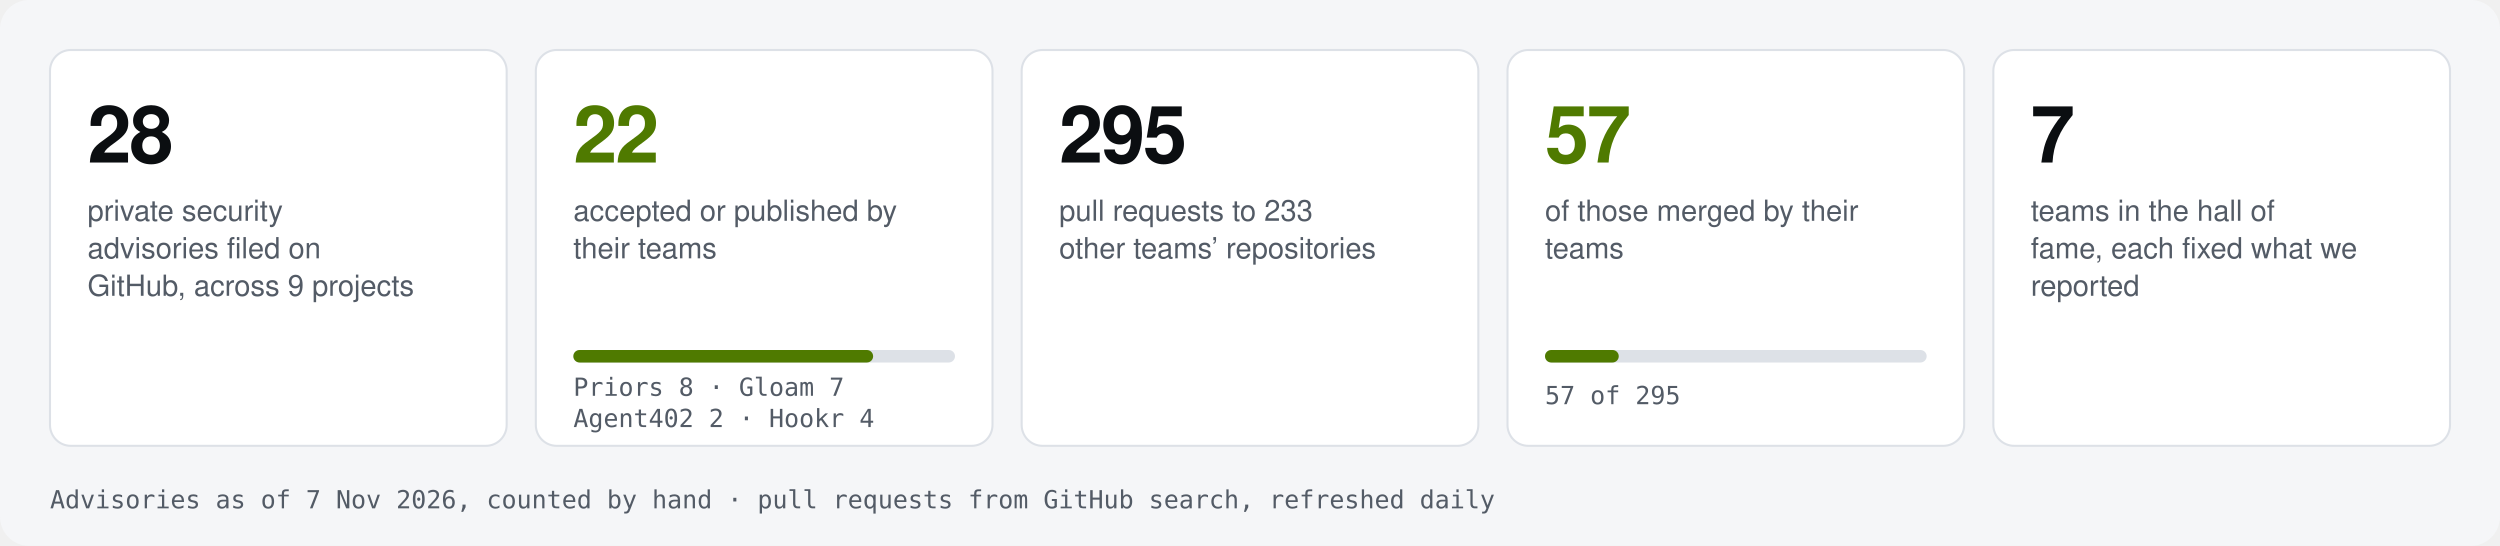
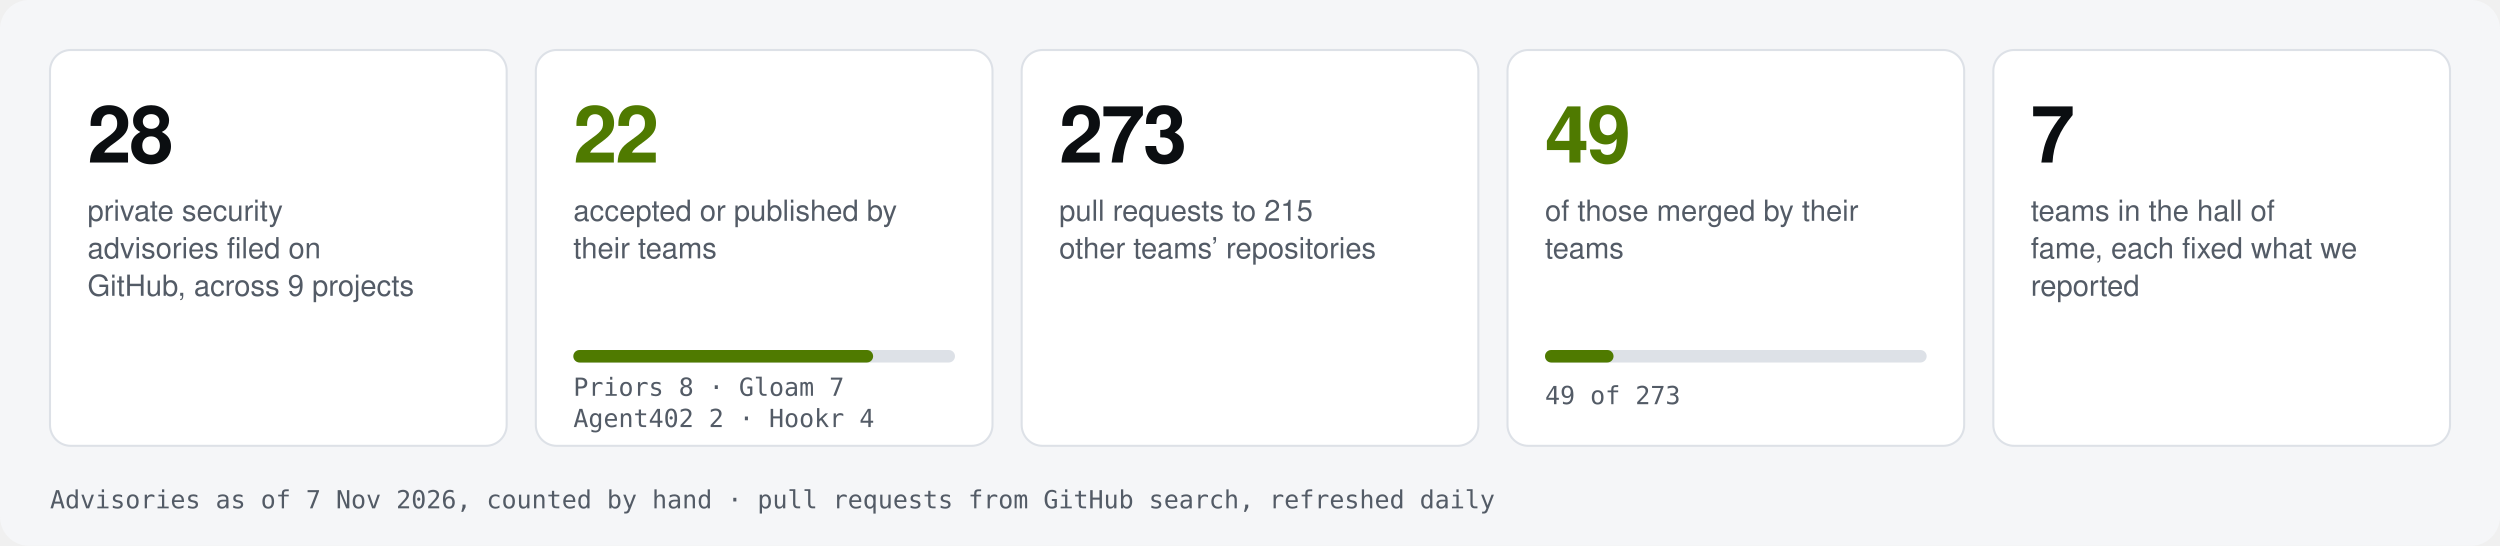
- <svg xmlns="http://www.w3.org/2000/svg" width="1200" height="262" viewBox="0 0 1200 262" role="img" aria-label="28 private security advisories filed on GitHub across 9 projects, 22 accepted or published; 295 pull requests to 233 other teams' repositories, 57 merged; 7 teams in the hall of fame">
+ <svg xmlns="http://www.w3.org/2000/svg" width="1200" height="262" viewBox="0 0 1200 262" role="img" aria-label="28 private security advisories filed on GitHub across 9 projects, 22 accepted or published; 273 pull requests to 215 other teams' repositories, 49 merged; 7 teams in the hall of fame">
  <style>.g{transform-box:fill-box;transform-origin:left;animation:grow 1.2s ease-out both}@keyframes grow{from{transform:scaleX(0)}}@media (prefers-reduced-motion: reduce){*{animation:none!important}}</style>
  <rect width="1200" height="262" rx="14" fill="#F5F6F8" />
  <g>
    <rect x="24.0" y="24" width="219.2" height="190" rx="10" fill="#FFFFFF" stroke="#DDE1E7" />
    <text x="42.0" y="78" font-family="-apple-system,BlinkMacSystemFont,'Segoe UI',Helvetica,Arial,sans-serif" font-size="38" font-weight="700" letter-spacing="-1" fill="#0B0E11">28</text>
    <text x="42.0" y="106" text-anchor="start" font-family="-apple-system,BlinkMacSystemFont,'Segoe UI',Helvetica,Arial,sans-serif" font-size="14" font-weight="400" fill="#535B66">private security</text>
    <text x="42.0" y="124" text-anchor="start" font-family="-apple-system,BlinkMacSystemFont,'Segoe UI',Helvetica,Arial,sans-serif" font-size="14" font-weight="400" fill="#535B66">advisories filed on</text>
    <text x="42.0" y="142" text-anchor="start" font-family="-apple-system,BlinkMacSystemFont,'Segoe UI',Helvetica,Arial,sans-serif" font-size="14" font-weight="400" fill="#535B66">GitHub, across 9 projects</text>
  </g>
  <g>
    <rect x="257.2" y="24" width="219.2" height="190" rx="10" fill="#FFFFFF" stroke="#DDE1E7" />
    <text x="275.2" y="78" font-family="-apple-system,BlinkMacSystemFont,'Segoe UI',Helvetica,Arial,sans-serif" font-size="38" font-weight="700" letter-spacing="-1" fill="#4F7A00">22</text>
    <text x="275.2" y="106" text-anchor="start" font-family="-apple-system,BlinkMacSystemFont,'Segoe UI',Helvetica,Arial,sans-serif" font-size="14" font-weight="400" fill="#535B66">accepted or published by</text>
    <text x="275.2" y="124" text-anchor="start" font-family="-apple-system,BlinkMacSystemFont,'Segoe UI',Helvetica,Arial,sans-serif" font-size="14" font-weight="400" fill="#535B66">their teams</text>
    <rect x="275.2" y="168" width="183.2" height="6" rx="3" fill="#DDE1E7" />
    <rect class="g" style="animation-delay:0.35s" x="275.2" y="168" width="143.9" height="6" rx="3" fill="#4F7A00" />
    <text x="275.2" y="190" font-family="ui-monospace,SFMono-Regular,'SF Mono',Menlo,Consolas,monospace" font-size="12" fill="#535B66">Priors 8 · Gloam 7</text>
    <text x="275.2" y="205" font-family="ui-monospace,SFMono-Regular,'SF Mono',Menlo,Consolas,monospace" font-size="12" fill="#535B66">Agent402 2 · Hookr 4</text>
  </g>
  <g>
    <rect x="490.4" y="24" width="219.2" height="190" rx="10" fill="#FFFFFF" stroke="#DDE1E7" />
-     <text x="508.4" y="78" font-family="-apple-system,BlinkMacSystemFont,'Segoe UI',Helvetica,Arial,sans-serif" font-size="38" font-weight="700" letter-spacing="-1" fill="#0B0E11">295</text>
-     <text x="508.4" y="106" text-anchor="start" font-family="-apple-system,BlinkMacSystemFont,'Segoe UI',Helvetica,Arial,sans-serif" font-size="14" font-weight="400" fill="#535B66">pull requests to 233</text>
+     <text x="508.4" y="78" font-family="-apple-system,BlinkMacSystemFont,'Segoe UI',Helvetica,Arial,sans-serif" font-size="38" font-weight="700" letter-spacing="-1" fill="#0B0E11">273</text>
+     <text x="508.4" y="106" text-anchor="start" font-family="-apple-system,BlinkMacSystemFont,'Segoe UI',Helvetica,Arial,sans-serif" font-size="14" font-weight="400" fill="#535B66">pull requests to 215</text>
    <text x="508.4" y="124" text-anchor="start" font-family="-apple-system,BlinkMacSystemFont,'Segoe UI',Helvetica,Arial,sans-serif" font-size="14" font-weight="400" fill="#535B66">other teams’ repositories</text>
  </g>
  <g>
    <rect x="723.6" y="24" width="219.2" height="190" rx="10" fill="#FFFFFF" stroke="#DDE1E7" />
-     <text x="741.6" y="78" font-family="-apple-system,BlinkMacSystemFont,'Segoe UI',Helvetica,Arial,sans-serif" font-size="38" font-weight="700" letter-spacing="-1" fill="#4F7A00">57</text>
+     <text x="741.6" y="78" font-family="-apple-system,BlinkMacSystemFont,'Segoe UI',Helvetica,Arial,sans-serif" font-size="38" font-weight="700" letter-spacing="-1" fill="#4F7A00">49</text>
    <text x="741.6" y="106" text-anchor="start" font-family="-apple-system,BlinkMacSystemFont,'Segoe UI',Helvetica,Arial,sans-serif" font-size="14" font-weight="400" fill="#535B66">of those merged by their</text>
    <text x="741.6" y="124" text-anchor="start" font-family="-apple-system,BlinkMacSystemFont,'Segoe UI',Helvetica,Arial,sans-serif" font-size="14" font-weight="400" fill="#535B66">teams</text>
    <rect x="741.6" y="168" width="183.2" height="6" rx="3" fill="#DDE1E7" />
-     <rect class="g" style="animation-delay:0.65s" x="741.6" y="168" width="35.4" height="6" rx="3" fill="#4F7A00" />
-     <text x="741.6" y="194" font-family="ui-monospace,SFMono-Regular,'SF Mono',Menlo,Consolas,monospace" font-size="12" fill="#535B66">57 of 295</text>
+     <rect class="g" style="animation-delay:0.65s" x="741.6" y="168" width="32.9" height="6" rx="3" fill="#4F7A00" />
+     <text x="741.6" y="194" font-family="ui-monospace,SFMono-Regular,'SF Mono',Menlo,Consolas,monospace" font-size="12" fill="#535B66">49 of 273</text>
  </g>
  <g>
    <rect x="956.8" y="24" width="219.2" height="190" rx="10" fill="#FFFFFF" stroke="#DDE1E7" />
    <text x="974.8" y="78" font-family="-apple-system,BlinkMacSystemFont,'Segoe UI',Helvetica,Arial,sans-serif" font-size="38" font-weight="700" letter-spacing="-1" fill="#0B0E11">7</text>
    <text x="974.8" y="106" text-anchor="start" font-family="-apple-system,BlinkMacSystemFont,'Segoe UI',Helvetica,Arial,sans-serif" font-size="14" font-weight="400" fill="#535B66">teams in the hall of</text>
    <text x="974.8" y="124" text-anchor="start" font-family="-apple-system,BlinkMacSystemFont,'Segoe UI',Helvetica,Arial,sans-serif" font-size="14" font-weight="400" fill="#535B66">fame, each fixed what we</text>
    <text x="974.8" y="142" text-anchor="start" font-family="-apple-system,BlinkMacSystemFont,'Segoe UI',Helvetica,Arial,sans-serif" font-size="14" font-weight="400" fill="#535B66">reported</text>
  </g>
  <text x="24" y="244" font-family="ui-monospace,SFMono-Regular,'SF Mono',Menlo,Consolas,monospace" font-size="12" fill="#535B66">Advisories as of 7 Nov 2026, counted by hand · pull requests from GitHub search, refreshed daily</text>
</svg>
